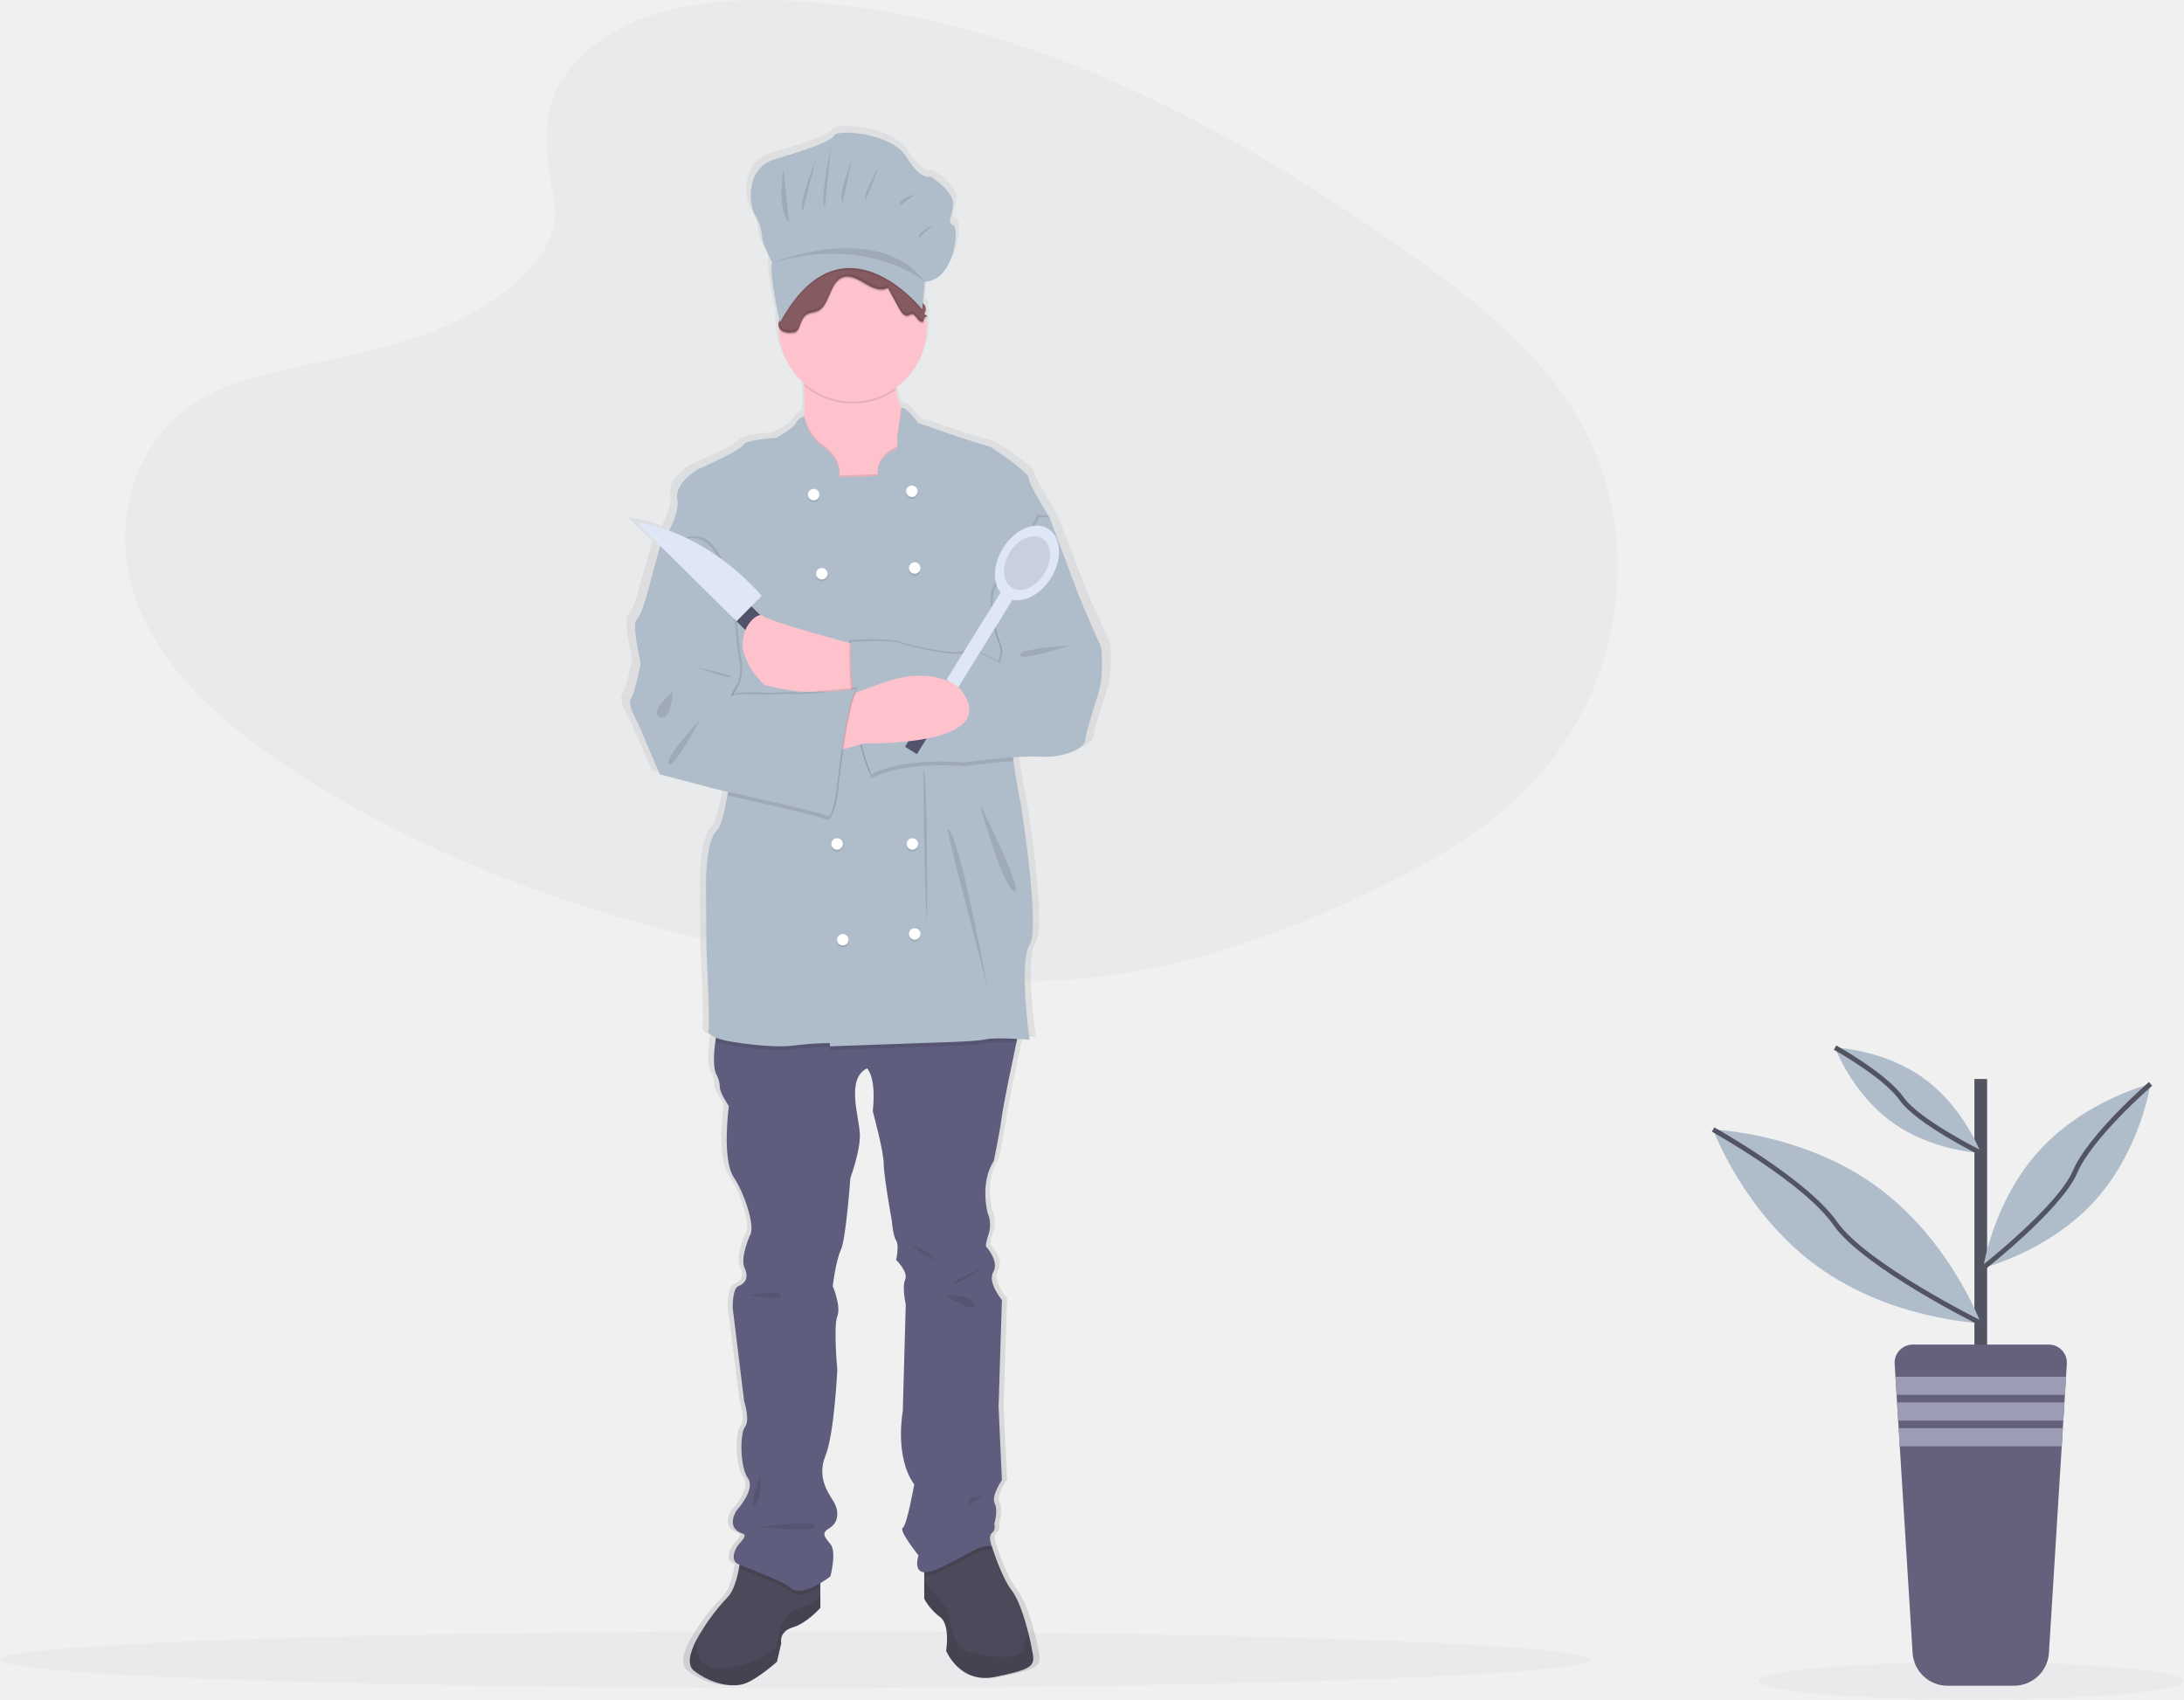
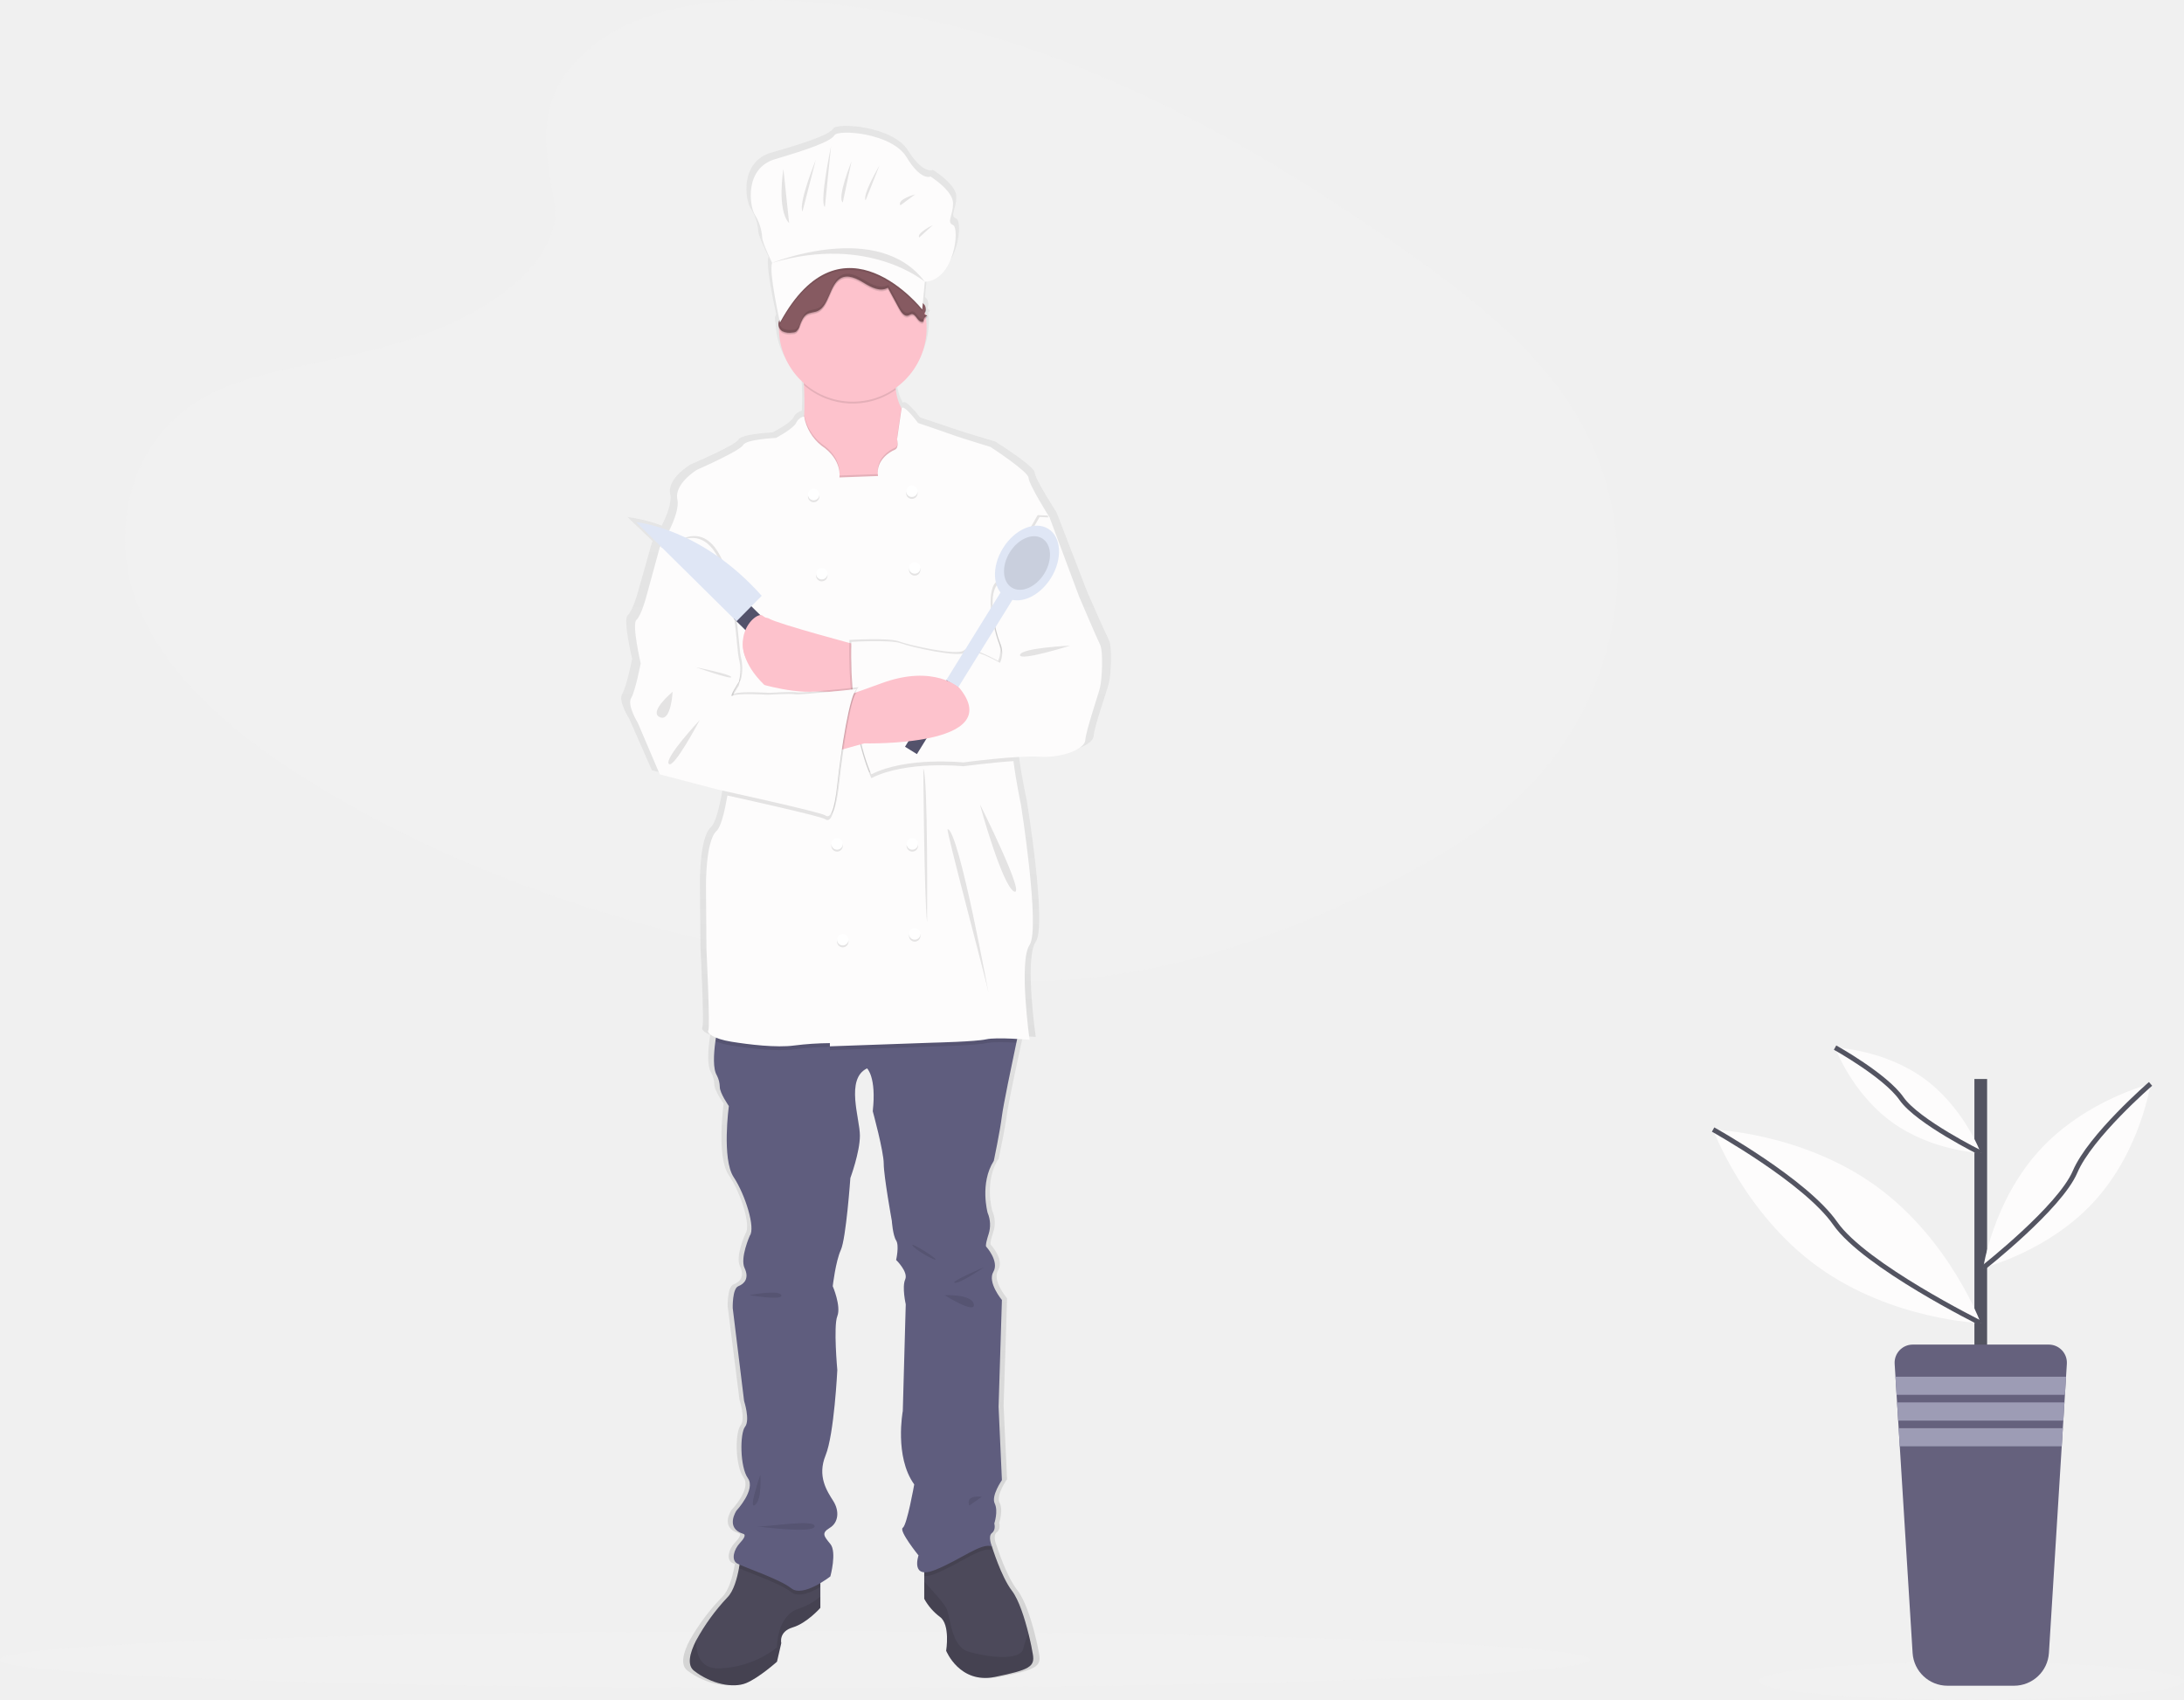
<svg xmlns="http://www.w3.org/2000/svg" id="e76419e8-217f-4623-abeb-e9c3d79c6db7" data-name="Layer 1" width="890.069" height="692.728" viewBox="0 0 890.069 692.728">
  <defs>
    <linearGradient id="ef5d85de-35d2-4357-9719-f86a6844cb01" x1="507.947" y1="790.481" x2="507.947" y2="154.92" gradientUnits="userSpaceOnUse">
      <stop offset="0" stop-color="gray" stop-opacity="0.25" />
      <stop offset="0.535" stop-color="gray" stop-opacity="0.12" />
      <stop offset="1" stop-color="gray" stop-opacity="0.1" />
    </linearGradient>
  </defs>
-   <ellipse cx="324" cy="676.395" rx="324" ry="11.547" fill="#afbcca" opacity="0.1" />
-   <path d="M393.787,124.6c20.641-18.394,53.041-22.143,82.533-20.678,92.634,4.602,176.254,49.324,248.584,99.91,26.185,18.313,51.965,38.048,68.962,63.266,34.6,51.336,24.337,122.453-23.776,164.745-16.369,14.389-36.213,25.419-56.585,35.198-36.222,17.386-75.305,31.343-116.416,35.316-29.317,2.833-58.995.53-88.14-3.423C427.52,487.89,347.591,463.47,280.598,421.69c-29.383-18.324-57.077-41.106-69.188-70.75s-4.36-67.21,25.643-84.756c12.409-7.257,27.245-10.535,41.77-13.612,21.38-4.53,43.104-8.996,62.398-18.205,19.928-9.512,43.526-27.907,39.58-48.962C376.567,162.813,373.17,142.973,393.787,124.6Z" transform="translate(-154.9654 -103.6359)" fill="#afbcca" opacity="0.1" />
-   <ellipse cx="803.416" cy="685.062" rx="86.653" ry="7.667" fill="#afbcca" opacity="0.1" />
+   <ellipse cx="324" cy="676.395" rx="324" ry="11.547" fill="#fdfcfc" opacity="0.1" />
+   <path d="M393.787,124.6c20.641-18.394,53.041-22.143,82.533-20.678,92.634,4.602,176.254,49.324,248.584,99.91,26.185,18.313,51.965,38.048,68.962,63.266,34.6,51.336,24.337,122.453-23.776,164.745-16.369,14.389-36.213,25.419-56.585,35.198-36.222,17.386-75.305,31.343-116.416,35.316-29.317,2.833-58.995.53-88.14-3.423C427.52,487.89,347.591,463.47,280.598,421.69c-29.383-18.324-57.077-41.106-69.188-70.75s-4.36-67.21,25.643-84.756c12.409-7.257,27.245-10.535,41.77-13.612,21.38-4.53,43.104-8.996,62.398-18.205,19.928-9.512,43.526-27.907,39.58-48.962C376.567,162.813,373.17,142.973,393.787,124.6Z" transform="translate(-154.9654 -103.6359)" fill="#fdfcfc" opacity="0.1" />
+   <ellipse cx="803.416" cy="685.062" rx="86.653" ry="7.667" fill="#fdfcfc" opacity="0.1" />
  <path d="M606.904,364.53c-1.411-2.731-8.869-19.702-8.869-19.702l-12.497-32.382s-8.869-13.655-8.869-16.191-16.125-12.68-16.125-12.68-13.102-3.901-14.11-4.292-16.528-5.524-16.528-5.524-6.112-8.037-6.982-5.938l-.001.005c-.032-.053-.064-.099-.096-.154a20.75,20.75,0,0,1-2.33-7.514c-.033-.234-.062-.48-.091-.724a29.911,29.911,0,0,0,13.128-24.628,29.511,29.511,0,0,0-.258-3.828,2.684,2.684,0,0,1,.347-.183c.251-.109.187-.198.003-.29.063-.033.126-.068.19-.095.334-.145.111-.255-.212-.385l.019-.01c.455-.198-.12-.328-.582-.537-.025-.135-.048-.27-.075-.405a2.723,2.723,0,0,0,.185-.804c.041.02.078.042.122.061a3.414,3.414,0,0,0-.008-1.526,2.684,2.684,0,0,1-.105.3,2.547,2.547,0,0,0-1.173-2.309c-.023-.02-.049-.042-.072-.062l.855-8.751c12.605-.596,14.816-22.04,11.941-23.231s0-3.773,0-8.935-9.509-10.921-9.509-10.921-3.98,1.986-10.172-7.942-28.968-11.516-30.516-8.935-11.72,5.957-24.988,9.729-10.836,19.459-8.624,22.834a19.266,19.266,0,0,1,3.096,9.332c0,1.986,4.202,10.325,4.202,10.325-1.325,2.89,2.047,18.721,3.046,23.22-.016.138-.032.276-.046.415-.008.014-.02.025-.028.039a2.119,2.119,0,0,0-.129.226,2.589,2.589,0,0,0-.204,1.492,3.117,3.117,0,0,0,.224,1.631,29.758,29.758,0,0,0,10.552,22.202c.016.271.031.543.046.822.186,3.675.29,8.021.097,12.18-.01.213-.026.421-.037.633a4.759,4.759,0,0,0-3.373,2.66c-1.25,2.403-8.506,6.11-8.506,6.11s-12.699.585-13.908,2.926-19.552,10.144-19.552,10.144-9.675,5.657-8.264,12.094c.737,3.364-1.332,8.589-3.477,12.815a60.857,60.857,0,0,0-13.915-3.47l10.276,9.831c-.215.336-.342.526-.342.526l-5.845,20.678s-2.016,7.218-4.031,8.973,1.814,17.752,1.814,17.752-2.217,11.314-4.031,14.24,2.822,10.144,2.822,10.144l9.272,21.068,24.591,6.242s1.639.347,4.287.914q-.125.755-.255,1.505c-1.185,6.711-2.741,12.883-4.636,14.552-4.636,4.097-4.434,22.433-4.434,22.433l.202,25.945s1.613,31.992.806,33.162c-.509.739.512,1.944,3.207,3.026-.077.482-.153.97-.224,1.468-.758,5.306-1.096,11.361.645,14.037a10.665,10.665,0,0,1,1.209,4.682c0,2.536,3.83,7.803,3.83,7.803s-3.023,21.653,2.016,29.066,9.272,20.873,6.853,23.994c0,0-4.233,9.168-2.217,13.265s0,6.437-2.62,7.413-2.395,8.973-2.395,8.973l4.813,38.039s2.62,7.803.403,10.534-2.217,16.386,1.209,21.068-4.838,13.265-4.838,13.265-5.039,7.218,3.023,9.559c0,0,1.613.39-1.411,3.511s-3.628,7.023-1.613,8.388a9.225,9.225,0,0,0,1.307.649c-.075.462-.156.941-.251,1.45-.774,4.073-2.233,9.379-4.886,11.946a85.16,85.16,0,0,0-13.198,17.588c-2.765,5.244-3.975,10.152-.911,12.453,7.256,5.462,16.528,7.218,21.971,5.072s13.102-8.778,13.102-8.778l1.814-7.608s-1.209-4.682,4.838-6.437,11.691-7.998,11.691-7.998V748.658a42.853,42.853,0,0,0,4.233-2.762s2.822-9.949,0-13.265-3.83-4.487-.202-6.632,4.12-6.827,1.459-10.924c-2.669-4.097-6.902-10.144-3.273-18.727s4.959-34.918,4.959-34.918-1.693-17.947,0-22.043-1.935-12.29-1.935-12.29,1.209-10.144,3.427-14.825,4.031-29.456,4.031-29.456,4.031-10.534,4.031-17.361-6.249-23.214,3.023-27.505c0,0,4.031,3.511,2.419,17.556,0,0,4.636,16.386,4.636,21.458s3.427,23.409,3.427,23.409.403,5.852,1.814,7.998,0,7.998,0,7.998,5.241,4.877,3.83,7.998.242,10.159.242,10.159l-1.25,43.68s-3.628,18.727,4.838,30.041c0,0-3.023,16.581-4.838,17.752s6.652,11.314,6.652,11.314-2.346,6.571,2.419,6.894v10.858a23.198,23.198,0,0,0,6.652,7.413c4.434,3.121,2.62,13.85,2.62,13.85s5.644,13.655,20.56,10.729,16.931-4.292,16.125-9.168c-.29-1.779-.935-4.955-1.862-8.56-1.604-6.266-4.064-13.827-7.006-17.556-4.636-5.876-8.466-18.165-8.466-18.165s-1.814-4.097,0-5.462,1.008-3.901,1.008-3.901,1.766-5.072.177-8.193,3.048-9.559,3.048-9.559l-1.411-30.041,1.411-43.696s-6.249-7.218-3.628-11.509-3.023-10.339-3.023-10.339-.605-.195,1.008-5.072a12.156,12.156,0,0,0-.403-8.778s-3.427-12.094,2.62-21.263c0,0,2.62-12.094,3.427-18.337.556-4.338,4.039-20.545,6.112-30.026q.176-.804.337-1.539c2.985.163,5.242.353,5.242.353s-4.636-32.187,0-38.819-3.628-57.351-3.628-57.351-1.975-8.864-3.193-17.908c-.07-.515-.133-1.03-.197-1.545a97.708,97.708,0,0,1,11.251-.25c9.675.585,19.149-3.121,19.35-6.828s5.442-18.337,6.249-21.653S608.315,367.261,606.904,364.53Z" transform="translate(-154.9654 -103.6359)" fill="url(#ef5d85de-35d2-4357-9719-f86a6844cb01)" />
  <path d="M489.291,740.846v18.063s-5.438,6.215-11.265,7.963-4.661,6.409-4.661,6.409l-1.748,7.575s-7.38,6.604-12.624,8.74-14.178.388-21.17-5.05c-2.952-2.292-1.787-7.178.878-12.399a84.568,84.568,0,0,1,12.718-17.511c2.556-2.556,3.962-7.839,4.708-11.894.552-3.038.73-5.392.73-5.392Z" transform="translate(-154.9654 -103.6359)" fill="#4c495a" />
  <path d="M489.291,754.325v4.584s-5.438,6.215-11.265,7.963-4.661,6.409-4.661,6.409l-1.748,7.575s-7.38,6.604-12.624,8.74-14.178.388-21.17-5.05c-2.952-2.292-1.787-7.178.878-12.399-.124,5.485,1.499,11.646,9.416,11.428a40.104,40.104,0,0,0,23.501-8.546s-.194-12.819,8.74-15.732A27.213,27.213,0,0,0,489.291,754.325Z" transform="translate(-154.9654 -103.6359)" opacity="0.1" />
  <path d="M560.376,787.071c-14.372,2.913-19.811-10.682-19.811-10.682s1.748-10.682-2.525-13.79a22.92,22.92,0,0,1-6.409-7.38V737.35l17.48-12.43,9.462,8.375.637.559s3.69,12.236,8.157,18.086c2.836,3.714,5.205,11.242,6.751,17.48.894,3.589,1.515,6.751,1.795,8.522C576.691,782.798,574.748,784.157,560.376,787.071Z" transform="translate(-154.9654 -103.6359)" fill="#4c495a" />
  <path d="M560.376,787.071c-14.372,2.913-19.811-10.682-19.811-10.682s1.748-10.682-2.525-13.79a22.92,22.92,0,0,1-6.409-7.38v-6.922c2.774,2.929,8.002,8.6,9.128,11.001,1.554,3.302,1.748,15.343,8.934,17.48s21.17,4.079,22.335-1.36a30.3,30.3,0,0,1,2.09-5.998c.894,3.589,1.515,6.751,1.795,8.522C576.691,782.798,574.748,784.157,560.376,787.071Z" transform="translate(-154.9654 -103.6359)" opacity="0.1" />
  <path d="M456.856,737.35l32.435,3.496v9.548c-3.659,2.167-8.903,4.467-11.848,2.105-4.351-3.48-17.286-7.901-21.318-9.758C456.677,739.704,456.856,737.35,456.856,737.35Z" transform="translate(-154.9654 -103.6359)" opacity="0.1" />
  <path d="M559.211,735.408c-4.467-1.554-12.43,5.244-22.918,9.517a10.917,10.917,0,0,1-4.661,1.041v-8.616l17.48-12.43,9.462,8.375A11.814,11.814,0,0,0,559.211,735.408Z" transform="translate(-154.9654 -103.6359)" opacity="0.1" />
  <path d="M570.67,521.57s-.614,2.859-1.492,7.007c-1.997,9.439-5.353,25.575-5.889,29.895-.777,6.215-3.302,18.257-3.302,18.257-5.827,9.128-2.525,21.17-2.525,21.17a12.468,12.468,0,0,1,.388,8.74c-1.554,4.856-.971,5.05-.971,5.05s5.438,6.021,2.913,10.294,3.496,11.459,3.496,11.459l-1.36,43.506,1.36,29.91s-4.467,6.409-2.937,9.517-.171,8.157-.171,8.157.777,2.525-.971,3.884,0,5.438,0,5.438c-4.467-1.554-12.43,5.244-22.918,9.517s-6.992-5.827-6.992-5.827-8.157-10.1-6.409-11.265,4.661-17.674,4.661-17.674c-8.157-11.265-4.661-29.91-4.661-29.91l1.204-43.49s-1.593-7.007-.233-10.115-3.69-7.963-3.69-7.963,1.36-5.827,0-7.963-1.748-7.963-1.748-7.963-3.302-18.257-3.302-23.307-4.467-21.364-4.467-21.364c1.554-13.984-2.331-17.48-2.331-17.48-8.934,4.273-2.913,20.587-2.913,27.385s-3.884,17.286-3.884,17.286-1.748,24.666-3.884,29.327-3.302,14.761-3.302,14.761,3.496,8.157,1.865,12.236,0,21.947,0,21.947-1.282,26.22-4.778,34.766.583,14.567,3.154,18.645c2.564,4.079,2.09,8.74-1.406,10.876s-2.525,3.302.194,6.604,0,13.207,0,13.207-11.071,8.74-15.926,4.856-20.393-8.934-22.335-10.294-1.36-5.244,1.554-8.352,1.36-3.496,1.36-3.496c-7.769-2.331-2.913-9.517-2.913-9.517s7.963-8.546,4.661-13.207-3.302-18.257-1.165-20.976-.388-10.488-.388-10.488l-4.638-37.873s-.218-7.963,2.307-8.934,4.467-3.302,2.525-7.38,2.136-13.207,2.136-13.207c2.331-3.108-1.748-16.509-6.604-23.889s-1.942-28.939-1.942-28.939-3.69-5.244-3.69-7.769a10.883,10.883,0,0,0-1.165-4.661c-1.678-2.665-1.352-8.693-.622-13.976.707-5.112,1.787-9.525,1.787-9.525Z" transform="translate(-154.9654 -103.6359)" fill="#5f5d7e" />
  <path d="M532.602,301.517l-38.262,8.934s-18.839-15.926-14.178-24.472c1.6-2.937,2.307-7.948,2.548-13.246.186-4.141.085-8.468-.093-12.127-.272-5.291-.707-9.198-.707-9.198s39.233-22.141,37.873,0a56.554,56.554,0,0,0,.256,11.063,21.15,21.15,0,0,0,2.245,7.481c2.098,3.737,4.685,3.791,4.685,3.791Z" transform="translate(-154.9654 -103.6359)" fill="#fdc2cc" />
  <path d="M520.04,262.471a30.092,30.092,0,0,1-37.423-1.865c-.272-5.291-.707-9.198-.707-9.198s39.233-22.141,37.873,0A56.554,56.554,0,0,0,520.04,262.471Z" transform="translate(-154.9654 -103.6359)" opacity="0.1" />
  <circle cx="347.533" cy="133.594" r="30.104" fill="#fdc2cc" />
  <path d="M532.602,301.517l-38.262,8.934s-18.839-15.926-14.178-24.472c1.6-2.937,2.307-7.948,2.548-13.246a19.519,19.519,0,0,0,6.969,11.692c8.74,5.827,7.38,13.013,7.38,13.013l15.732-.583c-.971-6.409,4.856-9.905,6.798-10.682s.971-4.273.971-4.273l1.725-11.949c2.098,3.737,4.685,3.791,4.685,3.791Z" transform="translate(-154.9654 -103.6359)" opacity="0.1" />
  <path d="M570.67,521.57s-.614,2.859-1.492,7.007c-4.226-.225-9.812-.388-12.298.179-4.273.971-21.364,1.36-21.364,1.36L493.175,531.615v-1.305a124.839,124.839,0,0,0-14.567.971c-7.186.971-18.451-.388-25.637-1.554a27.605,27.605,0,0,1-6.448-1.74c.707-5.112,1.787-9.525,1.787-9.525Z" transform="translate(-154.9654 -103.6359)" opacity="0.1" />
-   <path d="M567.368,398.239c-.614,3.628-.163,9.641.614,15.577,1.173,9.004,3.076,17.83,3.076,17.83s7.963,50.498,3.496,57.101,0,38.65,0,38.65-13.401-1.165-17.674-.194-21.364,1.36-21.364,1.36l-42.34,1.499v-1.305a124.839,124.839,0,0,0-14.567.971c-7.186.971-18.451-.388-25.637-1.554s-10.1-3.496-9.323-4.661-.777-33.018-.777-33.018l-.194-25.831s-.194-18.257,4.273-22.335c1.826-1.663,3.325-7.808,4.467-14.489,1.639-9.672,2.525-20.471,2.525-20.471L424.421,328.32l-.583-1.554s8.546-13.207,7.186-19.616,7.963-12.042,7.963-12.042,17.674-7.769,18.839-10.1,13.401-2.913,13.401-2.913,6.992-3.69,8.196-6.083a4.594,4.594,0,0,1,3.255-2.649,19.56,19.56,0,0,0,7,11.84c8.74,5.827,7.38,13.013,7.38,13.013l15.732-.583c-.971-6.409,4.856-9.905,6.798-10.682s.971-4.273.971-4.273l1.818-12.578c.839-2.09,6.728,5.912,6.728,5.912s14.955,5.112,15.926,5.5,13.596,4.273,13.596,4.273,15.538,10.1,15.538,12.624,8.546,16.12,8.546,16.12-.101.544-.287,1.538C580.451,326.774,568.79,389.888,567.368,398.239Z" transform="translate(-154.9654 -103.6359)" fill="#afbcca" />
+   <path d="M567.368,398.239c-.614,3.628-.163,9.641.614,15.577,1.173,9.004,3.076,17.83,3.076,17.83s7.963,50.498,3.496,57.101,0,38.65,0,38.65-13.401-1.165-17.674-.194-21.364,1.36-21.364,1.36l-42.34,1.499v-1.305a124.839,124.839,0,0,0-14.567.971c-7.186.971-18.451-.388-25.637-1.554s-10.1-3.496-9.323-4.661-.777-33.018-.777-33.018l-.194-25.831s-.194-18.257,4.273-22.335c1.826-1.663,3.325-7.808,4.467-14.489,1.639-9.672,2.525-20.471,2.525-20.471L424.421,328.32l-.583-1.554s8.546-13.207,7.186-19.616,7.963-12.042,7.963-12.042,17.674-7.769,18.839-10.1,13.401-2.913,13.401-2.913,6.992-3.69,8.196-6.083a4.594,4.594,0,0,1,3.255-2.649,19.56,19.56,0,0,0,7,11.84c8.74,5.827,7.38,13.013,7.38,13.013l15.732-.583c-.971-6.409,4.856-9.905,6.798-10.682s.971-4.273.971-4.273l1.818-12.578c.839-2.09,6.728,5.912,6.728,5.912s14.955,5.112,15.926,5.5,13.596,4.273,13.596,4.273,15.538,10.1,15.538,12.624,8.546,16.12,8.546,16.12-.101.544-.287,1.538C580.451,326.774,568.79,389.888,567.368,398.239Z" transform="translate(-154.9654 -103.6359)" fill="#fdfcfc" />
  <path d="M505.217,366.775s-33.6-8.934-36.902-11.071-22.724,10.294.971,27.191c0,0,28.974,6.021,36.726,0S505.217,366.775,505.217,366.775Z" transform="translate(-154.9654 -103.6359)" fill="#fdc2cc" />
  <path d="M577.856,313.559l4.079.194,12.042,32.241s7.186,16.897,8.546,19.616.777,13.984,0,17.286-5.827,17.868-6.021,21.559-9.323,7.38-18.645,6.798-31.075,2.331-31.075,2.331-23.231-2.428-37.485,4.856c0,0-9.128-18.839-8.157-53.994,0,0,16.12-.971,20.199.583s23.889,6.021,26.414,3.69,13.984,4.273,13.984,4.273a9.843,9.843,0,0,0,0-8.157c-1.942-4.661-5.244-19.228-.971-23.889S577.856,313.559,577.856,313.559Z" transform="translate(-154.9654 -103.6359)" opacity="0.1" />
  <path d="M567.982,413.816c-9.641.653-20.424,2.098-20.424,2.098s-23.229-2.432-37.485,4.856c0,0-9.128-18.839-8.157-53.994,0,0,16.12-.971,20.199.583s23.889,6.021,26.414,3.69,13.984,4.273,13.984,4.273a9.843,9.843,0,0,0,0-8.157c-1.942-4.661-5.244-19.228-.971-23.889s17.091-27.385,17.091-27.385l3.791.179c-1.973,10.706-13.634,73.82-15.056,82.171C566.754,401.867,567.205,407.88,567.982,413.816Z" transform="translate(-154.9654 -103.6359)" opacity="0.1" />
-   <path d="M578.633,314.336l4.079.194,12.042,32.241s7.186,16.897,8.546,19.616.777,13.984,0,17.286-5.827,17.868-6.021,21.559-9.323,7.38-18.645,6.798-31.075,2.331-31.075,2.331-23.231-2.428-37.485,4.856c0,0-9.128-18.839-8.157-53.994,0,0,16.12-.971,20.199.583s23.889,6.021,26.414,3.69,13.984,4.273,13.984,4.273a9.843,9.843,0,0,0,0-8.157c-1.942-4.661-5.244-19.228-.971-23.889S578.633,314.336,578.633,314.336Z" transform="translate(-154.9654 -103.6359)" fill="#afbcca" />
+   <path d="M578.633,314.336l4.079.194,12.042,32.241s7.186,16.897,8.546,19.616.777,13.984,0,17.286-5.827,17.868-6.021,21.559-9.323,7.38-18.645,6.798-31.075,2.331-31.075,2.331-23.231-2.428-37.485,4.856c0,0-9.128-18.839-8.157-53.994,0,0,16.12-.971,20.199.583s23.889,6.021,26.414,3.69,13.984,4.273,13.984,4.273a9.843,9.843,0,0,0,0-8.157c-1.942-4.661-5.244-19.228-.971-23.889S578.633,314.336,578.633,314.336Z" transform="translate(-154.9654 -103.6359)" fill="#fdfcfc" />
  <rect x="550.676" y="339.718" width="5.7" height="51.3" transform="translate(676.8311 863.7699) rotate(-148.2348)" fill="#dfe6f5" />
  <ellipse cx="573.51" cy="333.092" rx="16.416" ry="11.514" transform="translate(-166.5723 541.7095) rotate(-58.23485)" fill="#dfe6f5" />
  <ellipse cx="573.51" cy="333.092" rx="11.783" ry="8.265" transform="translate(-166.5723 541.7095) rotate(-58.23485)" opacity="0.1" />
  <rect x="531.771" y="379.939" width="5.7" height="31.92" transform="translate(625.7809 910.3072) rotate(-148.2348)" fill="#53526b" />
  <path d="M495.312,409.893l11.848-3.302s58.461,1.554,38.844-22.53c0,0-10.294-9.905-31.852-1.942s-27.579,8.934-27.579,8.934Z" transform="translate(-154.9654 -103.6359)" fill="#fdc2cc" />
  <circle cx="331.606" cy="202.348" r="2.331" opacity="0.1" />
  <circle cx="371.616" cy="200.989" r="2.331" opacity="0.1" />
  <circle cx="331.606" cy="201.571" r="2.331" fill="#fff" />
  <circle cx="334.908" cy="234.589" r="2.331" opacity="0.1" />
  <circle cx="372.781" cy="232.258" r="2.331" opacity="0.1" />
  <circle cx="334.908" cy="233.812" r="2.331" fill="#fff" />
  <circle cx="371.81" cy="344.726" r="2.331" opacity="0.1" />
  <circle cx="341.137" cy="344.726" r="2.331" opacity="0.1" />
  <circle cx="371.81" cy="343.949" r="2.331" fill="#fff" />
  <circle cx="343.467" cy="383.751" r="2.331" opacity="0.1" />
  <circle cx="372.781" cy="381.42" r="2.331" opacity="0.1" />
  <circle cx="343.467" cy="382.974" r="2.331" fill="#fff" />
  <circle cx="341.137" cy="343.949" r="2.331" fill="#fff" />
  <circle cx="372.781" cy="380.643" r="2.331" fill="#fff" />
  <circle cx="371.616" cy="200.212" r="2.331" fill="#fff" />
  <circle cx="372.781" cy="231.481" r="2.331" fill="#fff" />
  <path d="M531.243,416.885s.388,53.217,1.554,62.734C532.797,479.618,533.22,419.393,531.243,416.885Z" transform="translate(-154.9654 -103.6359)" opacity="0.1" />
  <path d="M541.148,441.551c-.801,0,15.926,62.345,16.703,66.812S545.809,441.551,541.148,441.551Z" transform="translate(-154.9654 -103.6359)" opacity="0.1" />
  <path d="M554.355,431.451c0,.583,9.323,33.795,13.984,35.543S554.355,431.451,554.355,431.451Z" transform="translate(-154.9654 -103.6359)" opacity="0.1" />
  <path d="M591.063,366.775s-19.811.883-20.393,3.743S591.063,366.775,591.063,366.775Z" transform="translate(-154.9654 -103.6359)" opacity="0.1" />
  <path d="M556.103,620.04s-14.178,6.021-12.042,6.409S556.103,620.04,556.103,620.04Z" transform="translate(-154.9654 -103.6359)" opacity="0.1" />
  <path d="M526.776,611.106c-.552-1.242,9.517,5.05,9.517,5.827S527.553,612.854,526.776,611.106Z" transform="translate(-154.9654 -103.6359)" opacity="0.1" />
  <path d="M539.983,631.499s11.071-.559,11.848,3.702S539.983,631.499,539.983,631.499Z" transform="translate(-154.9654 -103.6359)" opacity="0.1" />
  <path d="M460.352,631.475s12.042-2.355,13.013,0S460.352,631.475,460.352,631.475Z" transform="translate(-154.9654 -103.6359)" opacity="0.1" />
  <path d="M464.819,704.721s.79,9.905-2.13,12.236S464.819,704.721,464.819,704.721Z" transform="translate(-154.9654 -103.6359)" opacity="0.1" />
  <path d="M463.348,725.697c3.801.388,23.806-3.108,23.612,0S463.348,725.697,463.348,725.697Z" transform="translate(-154.9654 -103.6359)" opacity="0.1" />
  <path d="M555.132,713.655s-6.823-1.049-5.159,3.554Z" transform="translate(-154.9654 -103.6359)" opacity="0.1" />
  <path d="M428.305,325.989h-3.69l-5.632,20.587s-1.942,7.186-3.884,8.934,1.748,17.674,1.748,17.674-2.136,11.265-3.884,14.178,2.719,10.1,2.719,10.1l8.934,20.976,23.695,6.215s41.758,9.128,43.7,10.488,3.69-.583,5.05-13.207,5.05-37.096,7.963-38.262c0,0-23.307,2.525-25.249,2.136s-11.265.194-11.265.194-12.236-.777-14.178.388,2.525-5.641,2.525-5.641a18.731,18.731,0,0,0,0-9.508C455.496,365.999,454.72,306.567,428.305,325.989Z" transform="translate(-154.9654 -103.6359)" opacity="0.1" />
  <path d="M504.246,386.003c-2.913,1.165-6.604,25.637-7.963,38.262s-3.108,14.567-5.05,13.207c-1.577-1.103-29.413-7.334-39.815-9.633,1.639-9.672,2.525-20.471,2.525-20.471L424.421,328.32h3.108c26.414-19.422,27.191,40.01,28.551,45.254a18.736,18.736,0,0,1,0,9.509s-4.467,6.806-2.525,5.64,14.178-.388,14.178-.388,9.323-.583,11.265-.194S504.246,386.003,504.246,386.003Z" transform="translate(-154.9654 -103.6359)" opacity="0.1" />
-   <path d="M427.529,326.766h-3.69l-5.632,20.587s-1.942,7.186-3.884,8.934,1.748,17.674,1.748,17.674-2.136,11.265-3.884,14.178,2.719,10.1,2.719,10.1l8.934,20.976,23.695,6.215s41.758,9.128,43.7,10.488,3.69-.583,5.05-13.207,5.05-37.096,7.963-38.262c0,0-23.307,2.525-25.249,2.136s-11.265.194-11.265.194-12.236-.777-14.178.388,2.525-5.641,2.525-5.641a18.731,18.731,0,0,0,0-9.508C454.72,366.775,453.943,307.344,427.529,326.766Z" transform="translate(-154.9654 -103.6359)" fill="#afbcca" />
+   <path d="M427.529,326.766h-3.69l-5.632,20.587s-1.942,7.186-3.884,8.934,1.748,17.674,1.748,17.674-2.136,11.265-3.884,14.178,2.719,10.1,2.719,10.1l8.934,20.976,23.695,6.215s41.758,9.128,43.7,10.488,3.69-.583,5.05-13.207,5.05-37.096,7.963-38.262c0,0-23.307,2.525-25.249,2.136s-11.265.194-11.265.194-12.236-.777-14.178.388,2.525-5.641,2.525-5.641a18.731,18.731,0,0,0,0-9.508C454.72,366.775,453.943,307.344,427.529,326.766Z" transform="translate(-154.9654 -103.6359)" fill="#fdfcfc" />
  <path d="M440.153,397.074s-10.682,20.199-12.624,17.868S440.153,397.074,440.153,397.074Z" transform="translate(-154.9654 -103.6359)" opacity="0.1" />
  <path d="M429.082,385.572s-9.905,8.2-5.244,10.337S429.082,385.572,429.082,385.572Z" transform="translate(-154.9654 -103.6359)" opacity="0.1" />
  <path d="M438.405,375.515c.777.194,14.372,2.894,14.567,4.069S438.405,375.515,438.405,375.515Z" transform="translate(-154.9654 -103.6359)" opacity="0.1" />
  <path d="M532.688,233.236a2.002,2.002,0,0,0-1.328,2.082c-.792.699-1.903-.124-2.548-1.018-.653-.886-1.391-1.981-2.377-1.857a8.534,8.534,0,0,0-1.36.567c-1.554.497-2.867-1.328-3.737-2.929q-2.272-4.207-4.545-8.406c-3.038,1.764-6.627-.085-9.641-1.911s-6.604-3.682-9.649-1.919c-4.467,2.579-4.63,11.179-9.261,13.3-1.492.684-3.224.536-4.607,1.476-1.367.932-2.105,2.727-2.719,4.444a4.707,4.707,0,0,1-1.523,2.509,3.345,3.345,0,0,1-1.569.381,6.732,6.732,0,0,1-4.04-.567,3.414,3.414,0,0,1-1.398-4.04,2.114,2.114,0,0,1,.124-.225,14.137,14.137,0,0,0,1.336-1.919c.466-1.235-.202-2.672-.054-4.009.241-2.284,2.657-3.488,3.069-5.733.171-.878-.008-1.818.155-2.704a2.458,2.458,0,0,1,.093-.342l-1.422.979c1.593-1.857,2.393-4.436,3.558-6.689a20.6,20.6,0,0,1,12.57-10.232c5.065-1.476,10.418-1.072,15.53.179a51.14,51.14,0,0,1,13.821,5.695,13.715,13.715,0,0,1,4.024,3.271,25.192,25.192,0,0,1,2.385,4.405c1.507,3.123,5.625,6.013,2.346,6.448-2.727.365-.241,2.276,1.189,3.566a3.708,3.708,0,0,1,.823.901,3.226,3.226,0,0,1-.171,3.115C531.212,232.755,533.449,232.895,532.688,233.236Z" transform="translate(-154.9654 -103.6359)" opacity="0.1" />
  <path d="M532.688,232.46a2.002,2.002,0,0,0-1.328,2.082c-.792.699-1.903-.124-2.548-1.018-.653-.886-1.391-1.981-2.377-1.857a8.533,8.533,0,0,0-1.36.567c-1.554.497-2.867-1.328-3.737-2.929q-2.272-4.207-4.545-8.406c-3.038,1.764-6.627-.085-9.641-1.911s-6.604-3.682-9.649-1.919c-4.467,2.579-4.63,11.179-9.261,13.3-1.492.684-3.224.536-4.607,1.476-1.367.932-2.105,2.727-2.719,4.444a4.707,4.707,0,0,1-1.523,2.509,3.345,3.345,0,0,1-1.569.381,6.733,6.733,0,0,1-4.04-.567,3.414,3.414,0,0,1-1.398-4.04,2.114,2.114,0,0,1,.124-.225,14.137,14.137,0,0,0,1.336-1.919c.466-1.235-.202-2.672-.054-4.009.241-2.284,2.657-3.488,3.069-5.733.171-.878-.008-1.818.155-2.704a2.458,2.458,0,0,1,.093-.342l-1.422.979c1.593-1.857,2.393-4.436,3.558-6.689a20.6,20.6,0,0,1,12.57-10.232c5.065-1.476,10.418-1.072,15.53.179a51.14,51.14,0,0,1,13.821,5.695,13.715,13.715,0,0,1,4.024,3.271,25.192,25.192,0,0,1,2.385,4.405c1.507,3.123,5.625,6.013,2.346,6.448-2.727.365-.241,2.276,1.189,3.566a3.708,3.708,0,0,1,.823.901,3.226,3.226,0,0,1-.171,3.115C531.212,231.978,533.449,232.118,532.688,232.46Z" transform="translate(-154.9654 -103.6359)" fill="#865a61" />
  <path d="M531.111,227.262l-.311,3.271s-32.598-41.315-57.956,5.337c0,0-.124-.567-.334-1.523a14.137,14.137,0,0,0,1.336-1.919c.466-1.235-.202-2.672-.054-4.009.241-2.284,2.657-3.488,3.069-5.733.171-.878-.008-1.818.155-2.704a2.458,2.458,0,0,1,.093-.342l-1.422.979c1.593-1.857,2.393-4.436,3.558-6.689a20.6,20.6,0,0,1,12.57-10.232c5.065-1.476,10.418-1.072,15.53.179a51.14,51.14,0,0,1,13.821,5.695,13.715,13.715,0,0,1,4.024,3.271,25.192,25.192,0,0,1,2.385,4.405c1.507,3.123,5.625,6.013,2.346,6.448C527.195,224.061,529.681,225.973,531.111,227.262Z" transform="translate(-154.9654 -103.6359)" opacity="0.1" />
  <g opacity="0.1">
    <path d="M531.915,232.036a1.574,1.574,0,0,0-.37,1.345c-.792.699-1.903-.124-2.548-1.018-.653-.886-1.391-1.981-2.377-1.857a8.533,8.533,0,0,0-1.36.567c-1.554.497-2.867-1.328-3.737-2.929q-2.272-4.207-4.545-8.406c-3.038,1.764-6.627-.085-9.641-1.911s-6.604-3.682-9.649-1.919c-4.467,2.579-4.63,11.179-9.261,13.3-1.492.684-3.224.536-4.607,1.476-1.367.932-2.105,2.727-2.719,4.444a4.707,4.707,0,0,1-1.523,2.509,3.345,3.345,0,0,1-1.569.381,6.733,6.733,0,0,1-4.04-.567,3.634,3.634,0,0,1-1.514-2.136,3.493,3.493,0,0,0,1.514,3.689,6.732,6.732,0,0,0,4.04.567,3.345,3.345,0,0,0,1.569-.381,4.707,4.707,0,0,0,1.523-2.509c.614-1.717,1.352-3.512,2.719-4.444,1.383-.94,3.115-.792,4.607-1.476,4.63-2.121,4.793-10.721,9.261-13.3,3.045-1.764,6.635.093,9.649,1.919s6.604,3.675,9.641,1.911q2.272,4.195,4.545,8.406c.87,1.6,2.183,3.426,3.737,2.929a8.533,8.533,0,0,1,1.36-.567c.987-.124,1.725.971,2.377,1.857.645.893,1.756,1.717,2.548,1.018a2.002,2.002,0,0,1,1.328-2.082C533.479,232.581,532.191,232.436,531.915,232.036Z" transform="translate(-154.9654 -103.6359)" />
    <path d="M529.374,224.275a2.813,2.813,0,0,1,.734-.185c1.445-.192,1.452-.862.879-1.817a2.272,2.272,0,0,1-.879.264C528.548,222.745,528.696,223.46,529.374,224.275Z" transform="translate(-154.9654 -103.6359)" />
    <path d="M532.351,230.782a3.51,3.51,0,0,0-.008-1.519,2.241,2.241,0,0,1-.394.855C531.706,230.427,532.005,230.626,532.351,230.782Z" transform="translate(-154.9654 -103.6359)" />
    <path d="M474.023,228.544c-.017.089-.035.177-.045.269a8.912,8.912,0,0,0,.152,2.088A7.349,7.349,0,0,0,474.023,228.544Z" transform="translate(-154.9654 -103.6359)" />
    <path d="M477.177,219.066a11.268,11.268,0,0,1-1.303,1.947l1.254-.863A8.688,8.688,0,0,1,477.177,219.066Z" transform="translate(-154.9654 -103.6359)" />
  </g>
-   <path d="M472.843,235.093s-4.688-20.956-3.196-24.316c0,0-4.048-8.303-4.048-10.28a19.631,19.631,0,0,0-2.983-9.292c-2.131-3.361-4.475-18.979,8.31-22.735s22.586-7.117,24.078-9.687,23.438-.988,29.405,8.896,9.802,7.908,9.802,7.908,9.162,5.733,9.162,10.873-2.77,7.71,0,8.896.639,22.537-11.506,23.13l-1.065,11.269S498.199,188.437,472.843,235.093Z" transform="translate(-154.9654 -103.6359)" fill="#afbcca" />
+   <path d="M472.843,235.093s-4.688-20.956-3.196-24.316c0,0-4.048-8.303-4.048-10.28a19.631,19.631,0,0,0-2.983-9.292c-2.131-3.361-4.475-18.979,8.31-22.735s22.586-7.117,24.078-9.687,23.438-.988,29.405,8.896,9.802,7.908,9.802,7.908,9.162,5.733,9.162,10.873-2.77,7.71,0,8.896.639,22.537-11.506,23.13l-1.065,11.269S498.199,188.437,472.843,235.093Z" transform="translate(-154.9654 -103.6359)" fill="#fdfcfc" />
  <path d="M474.239,172.554s-2.816,16.509,2.331,22.044Z" transform="translate(-154.9654 -103.6359)" opacity="0.1" />
  <path d="M487.446,168.767s-7.186,17.674-5.438,21.073Z" transform="translate(-154.9654 -103.6359)" opacity="0.1" />
  <path d="M493.661,163.134s-4.856,23.015-2.525,24.86Z" transform="translate(-154.9654 -103.6359)" opacity="0.1" />
  <path d="M502.012,169.349s-6.021,14.761-3.593,16.8Z" transform="translate(-154.9654 -103.6359)" opacity="0.1" />
  <path d="M513.374,171.097s-7.089,12.042-5.632,14.178Z" transform="translate(-154.9654 -103.6359)" opacity="0.1" />
  <path d="M527.941,182.848s-7.575,2.039-6.021,4.467Z" transform="translate(-154.9654 -103.6359)" opacity="0.1" />
  <path d="M535.127,195.375s-6.798,3.302-5.535,5.05Z" transform="translate(-154.9654 -103.6359)" opacity="0.1" />
  <path d="M469.647,210.777s43.419-17.636,62.218,7.71C531.865,218.487,509.045,199.085,469.647,210.777Z" transform="translate(-154.9654 -103.6359)" opacity="0.1" />
  <polygon points="298.991 252.052 305.041 245.932 322.146 262.84 316.096 268.961 300.365 253.411 298.991 252.052" fill="#53526b" />
  <path d="M414.267,316.454s26.479,2.253,51.124,29.993l-10.272,10.391Z" transform="translate(-154.9654 -103.6359)" fill="#dfe6f5" />
  <path d="M493.69,366.053s-25.45-9.278-27.951-11.496-17.212,10.689.736,28.236c0,0,21.947,6.252,27.818,0S493.69,366.053,493.69,366.053Z" transform="translate(-154.9654 -103.6359)" fill="#fdc2cc" />
  <rect x="804.65" y="439.739" width="5.175" height="116.436" fill="#535461" />
  <path d="M997.292,659.457l-.328,5.244-.457,7.4-.19,3.088-.457,7.409-.198,3.088-.457,7.4-5.218,84.187a14.258,14.258,0,0,1-14.231,13.377h-27.108a14.251,14.251,0,0,1-14.222-13.377l-5.227-84.187-.457-7.4-.19-3.088-.466-7.409-.19-3.088-.457-7.4-.328-5.244a7.386,7.386,0,0,1,7.374-7.84h55.441A7.38,7.38,0,0,1,997.292,659.457Z" transform="translate(-154.9654 -103.6359)" fill="#65617d" />
  <polygon points="841.999 561.065 841.542 568.465 772.931 568.465 772.474 561.065 841.999 561.065" fill="#9d9cb5" />
  <polygon points="841.352 571.553 840.895 578.962 773.587 578.962 773.121 571.553 841.352 571.553" fill="#9d9cb5" />
  <polygon points="840.697 582.049 840.24 589.449 774.234 589.449 773.777 582.049 840.697 582.049" fill="#9d9cb5" />
-   <path d="M919.541,587.017c30.12,21.788,42.661,55.869,42.661,55.869s-36.294-1.244-66.414-23.032-42.661-55.869-42.661-55.869S889.421,565.229,919.541,587.017Z" transform="translate(-154.9654 -103.6359)" fill="#afbcca" />
+   <path d="M919.541,587.017c30.12,21.788,42.661,55.869,42.661,55.869s-36.294-1.244-66.414-23.032-42.661-55.869-42.661-55.869S889.421,565.229,919.541,587.017Z" transform="translate(-154.9654 -103.6359)" fill="#fdfcfc" />
  <path d="M853.127,563.985s37.671,20.911,49.756,38.222,59.319,40.679,59.319,40.679" transform="translate(-154.9654 -103.6359)" fill="none" stroke="#535461" stroke-miterlimit="10" stroke-width="2" />
-   <path d="M938.982,543.117c16.394,11.859,23.22,30.409,23.22,30.409s-19.754-.677-36.149-12.536-23.22-30.409-23.22-30.409S922.588,531.258,938.982,543.117Z" transform="translate(-154.9654 -103.6359)" fill="#afbcca" />
+   <path d="M938.982,543.117c16.394,11.859,23.22,30.409,23.22,30.409s-19.754-.677-36.149-12.536-23.22-30.409-23.22-30.409S922.588,531.258,938.982,543.117Z" transform="translate(-154.9654 -103.6359)" fill="#fdfcfc" />
  <path d="M902.833,530.581s20.504,11.382,27.082,20.804,32.287,22.141,32.287,22.141" transform="translate(-154.9654 -103.6359)" fill="none" stroke="#535461" stroke-miterlimit="10" stroke-width="2" />
-   <path d="M986.026,572.582c-18.83,20.697-22.814,47.739-22.814,47.739s26.547-6.514,45.377-27.21,22.814-47.739,22.814-47.739S1004.856,551.886,986.026,572.582Z" transform="translate(-154.9654 -103.6359)" fill="#afbcca" />
+   <path d="M986.026,572.582c-18.83,20.697-22.814,47.739-22.814,47.739s26.547-6.514,45.377-27.21,22.814-47.739,22.814-47.739S1004.856,551.886,986.026,572.582Z" transform="translate(-154.9654 -103.6359)" fill="#fdfcfc" />
  <path d="M1031.402,545.372s-24.528,21.215-30.762,35.832-37.429,39.117-37.429,39.117" transform="translate(-154.9654 -103.6359)" fill="none" stroke="#535461" stroke-miterlimit="10" stroke-width="2" />
</svg>
